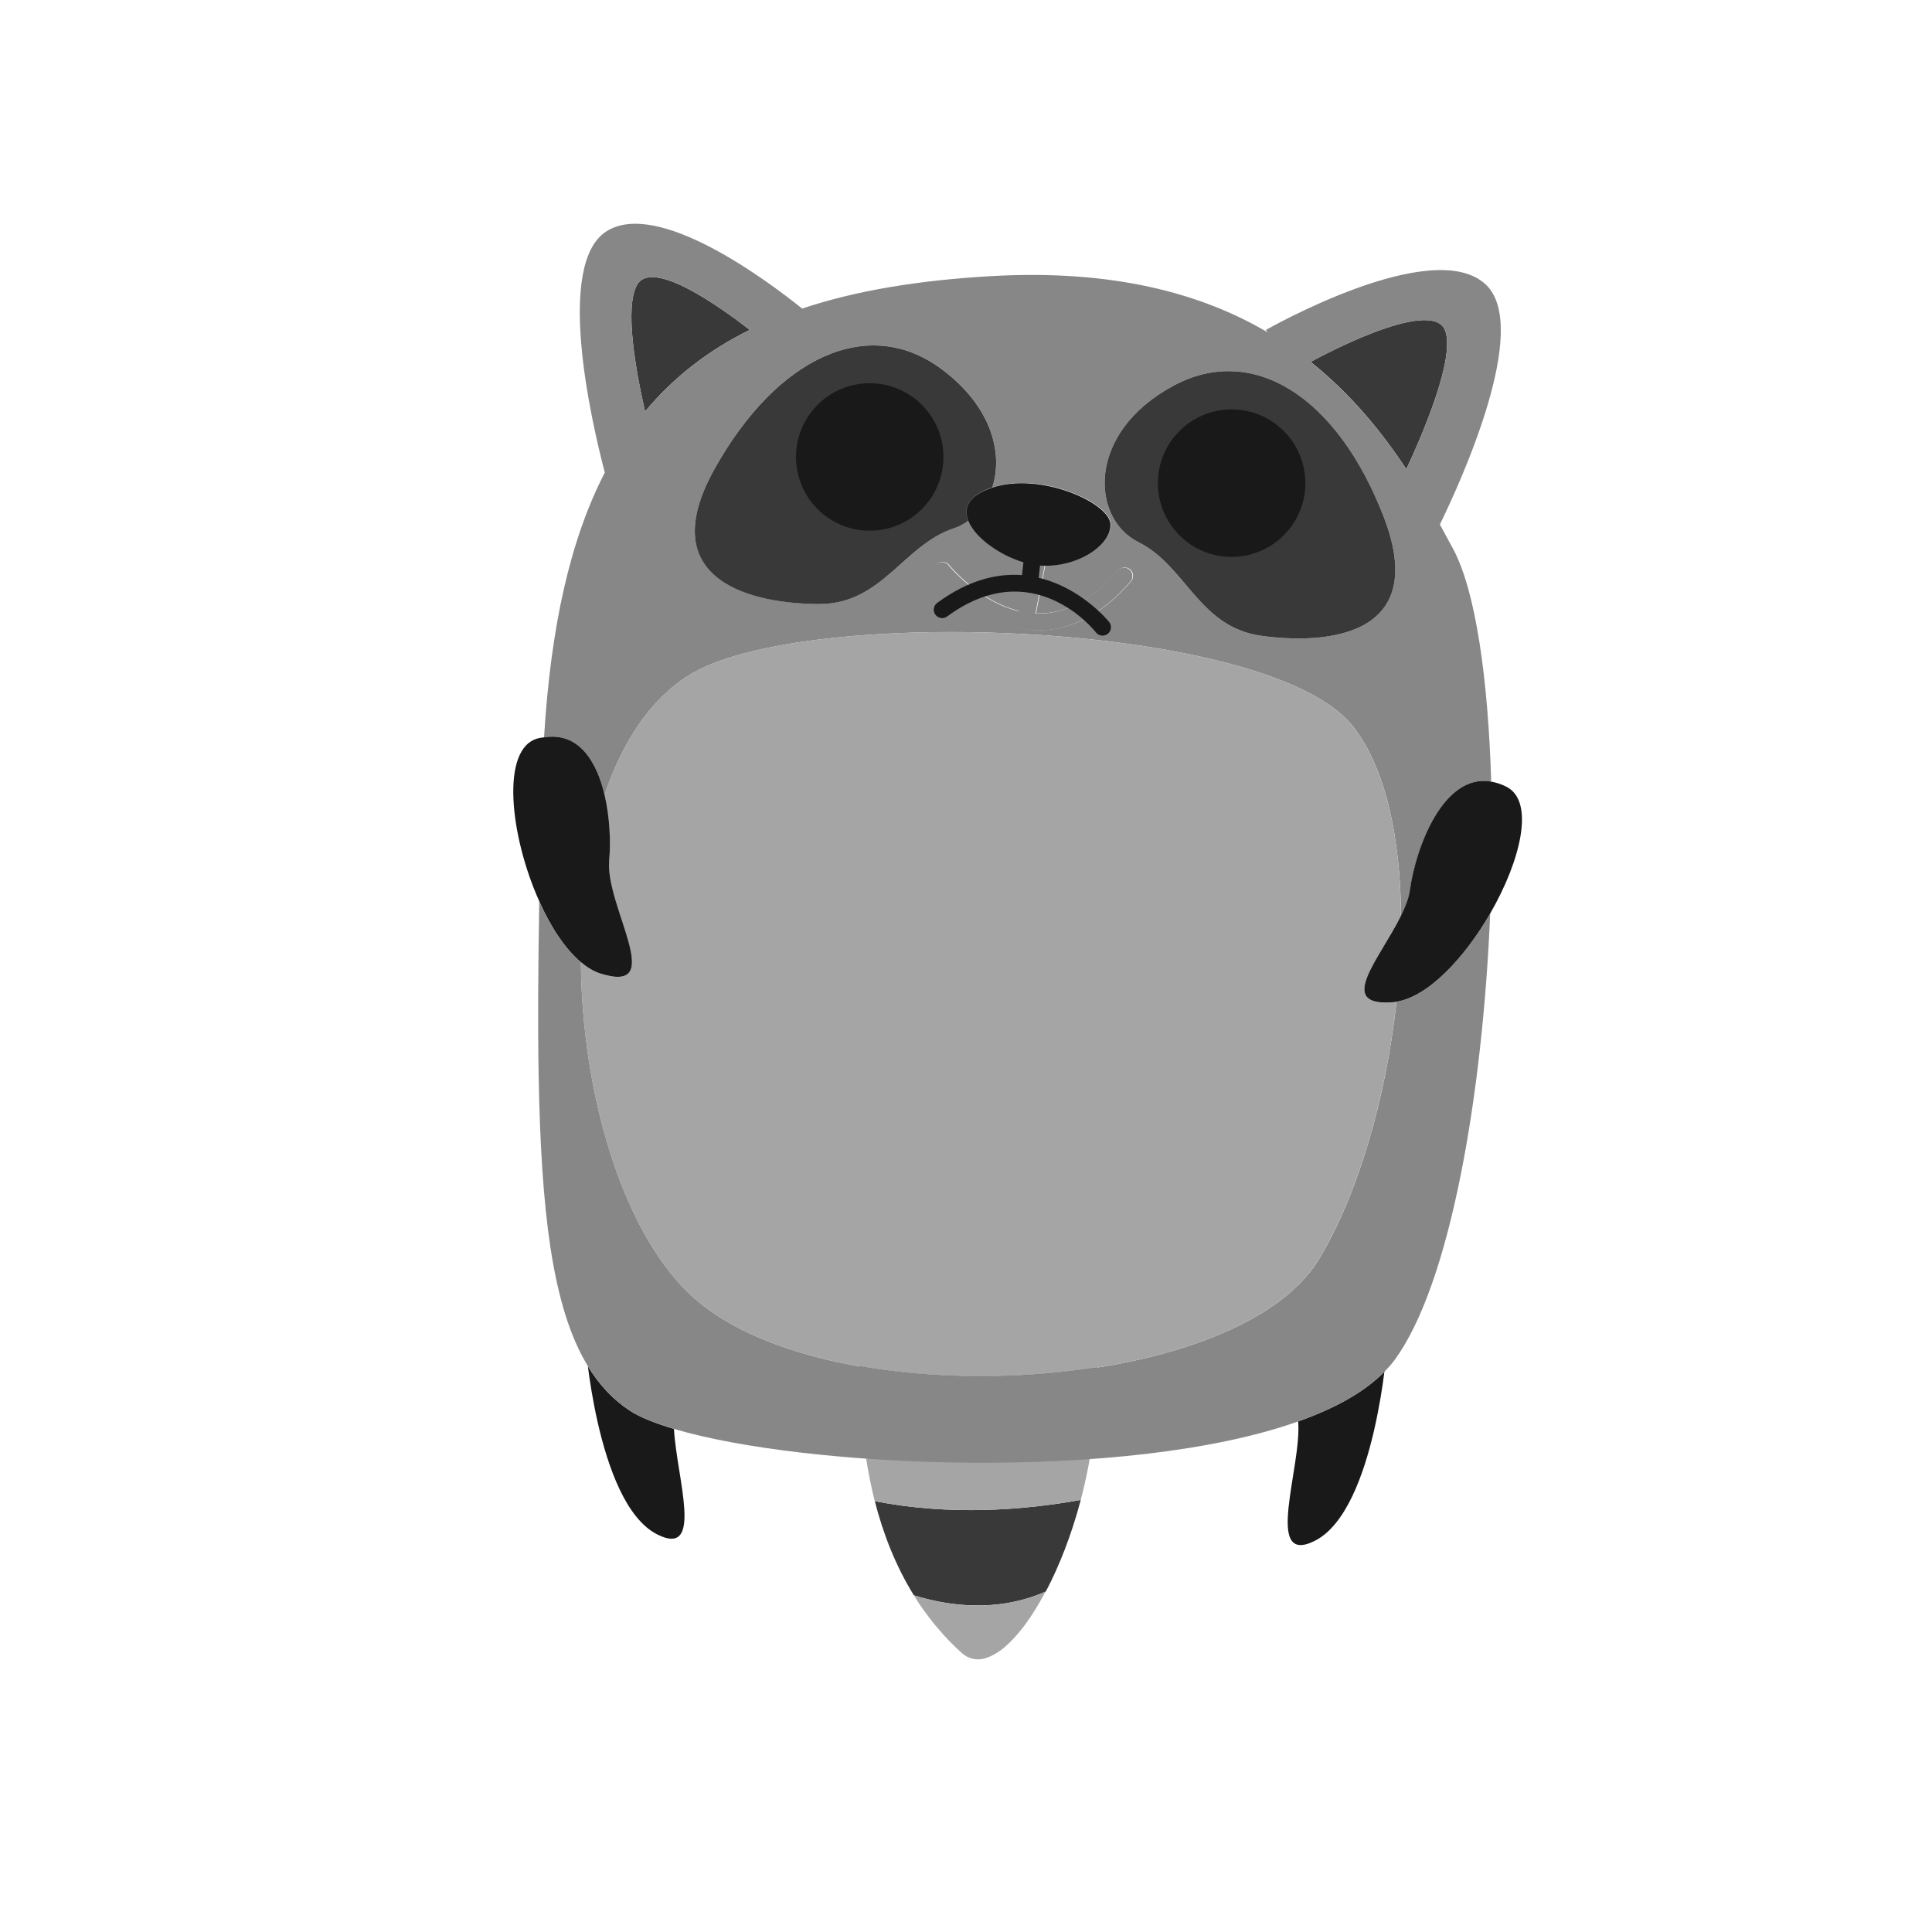
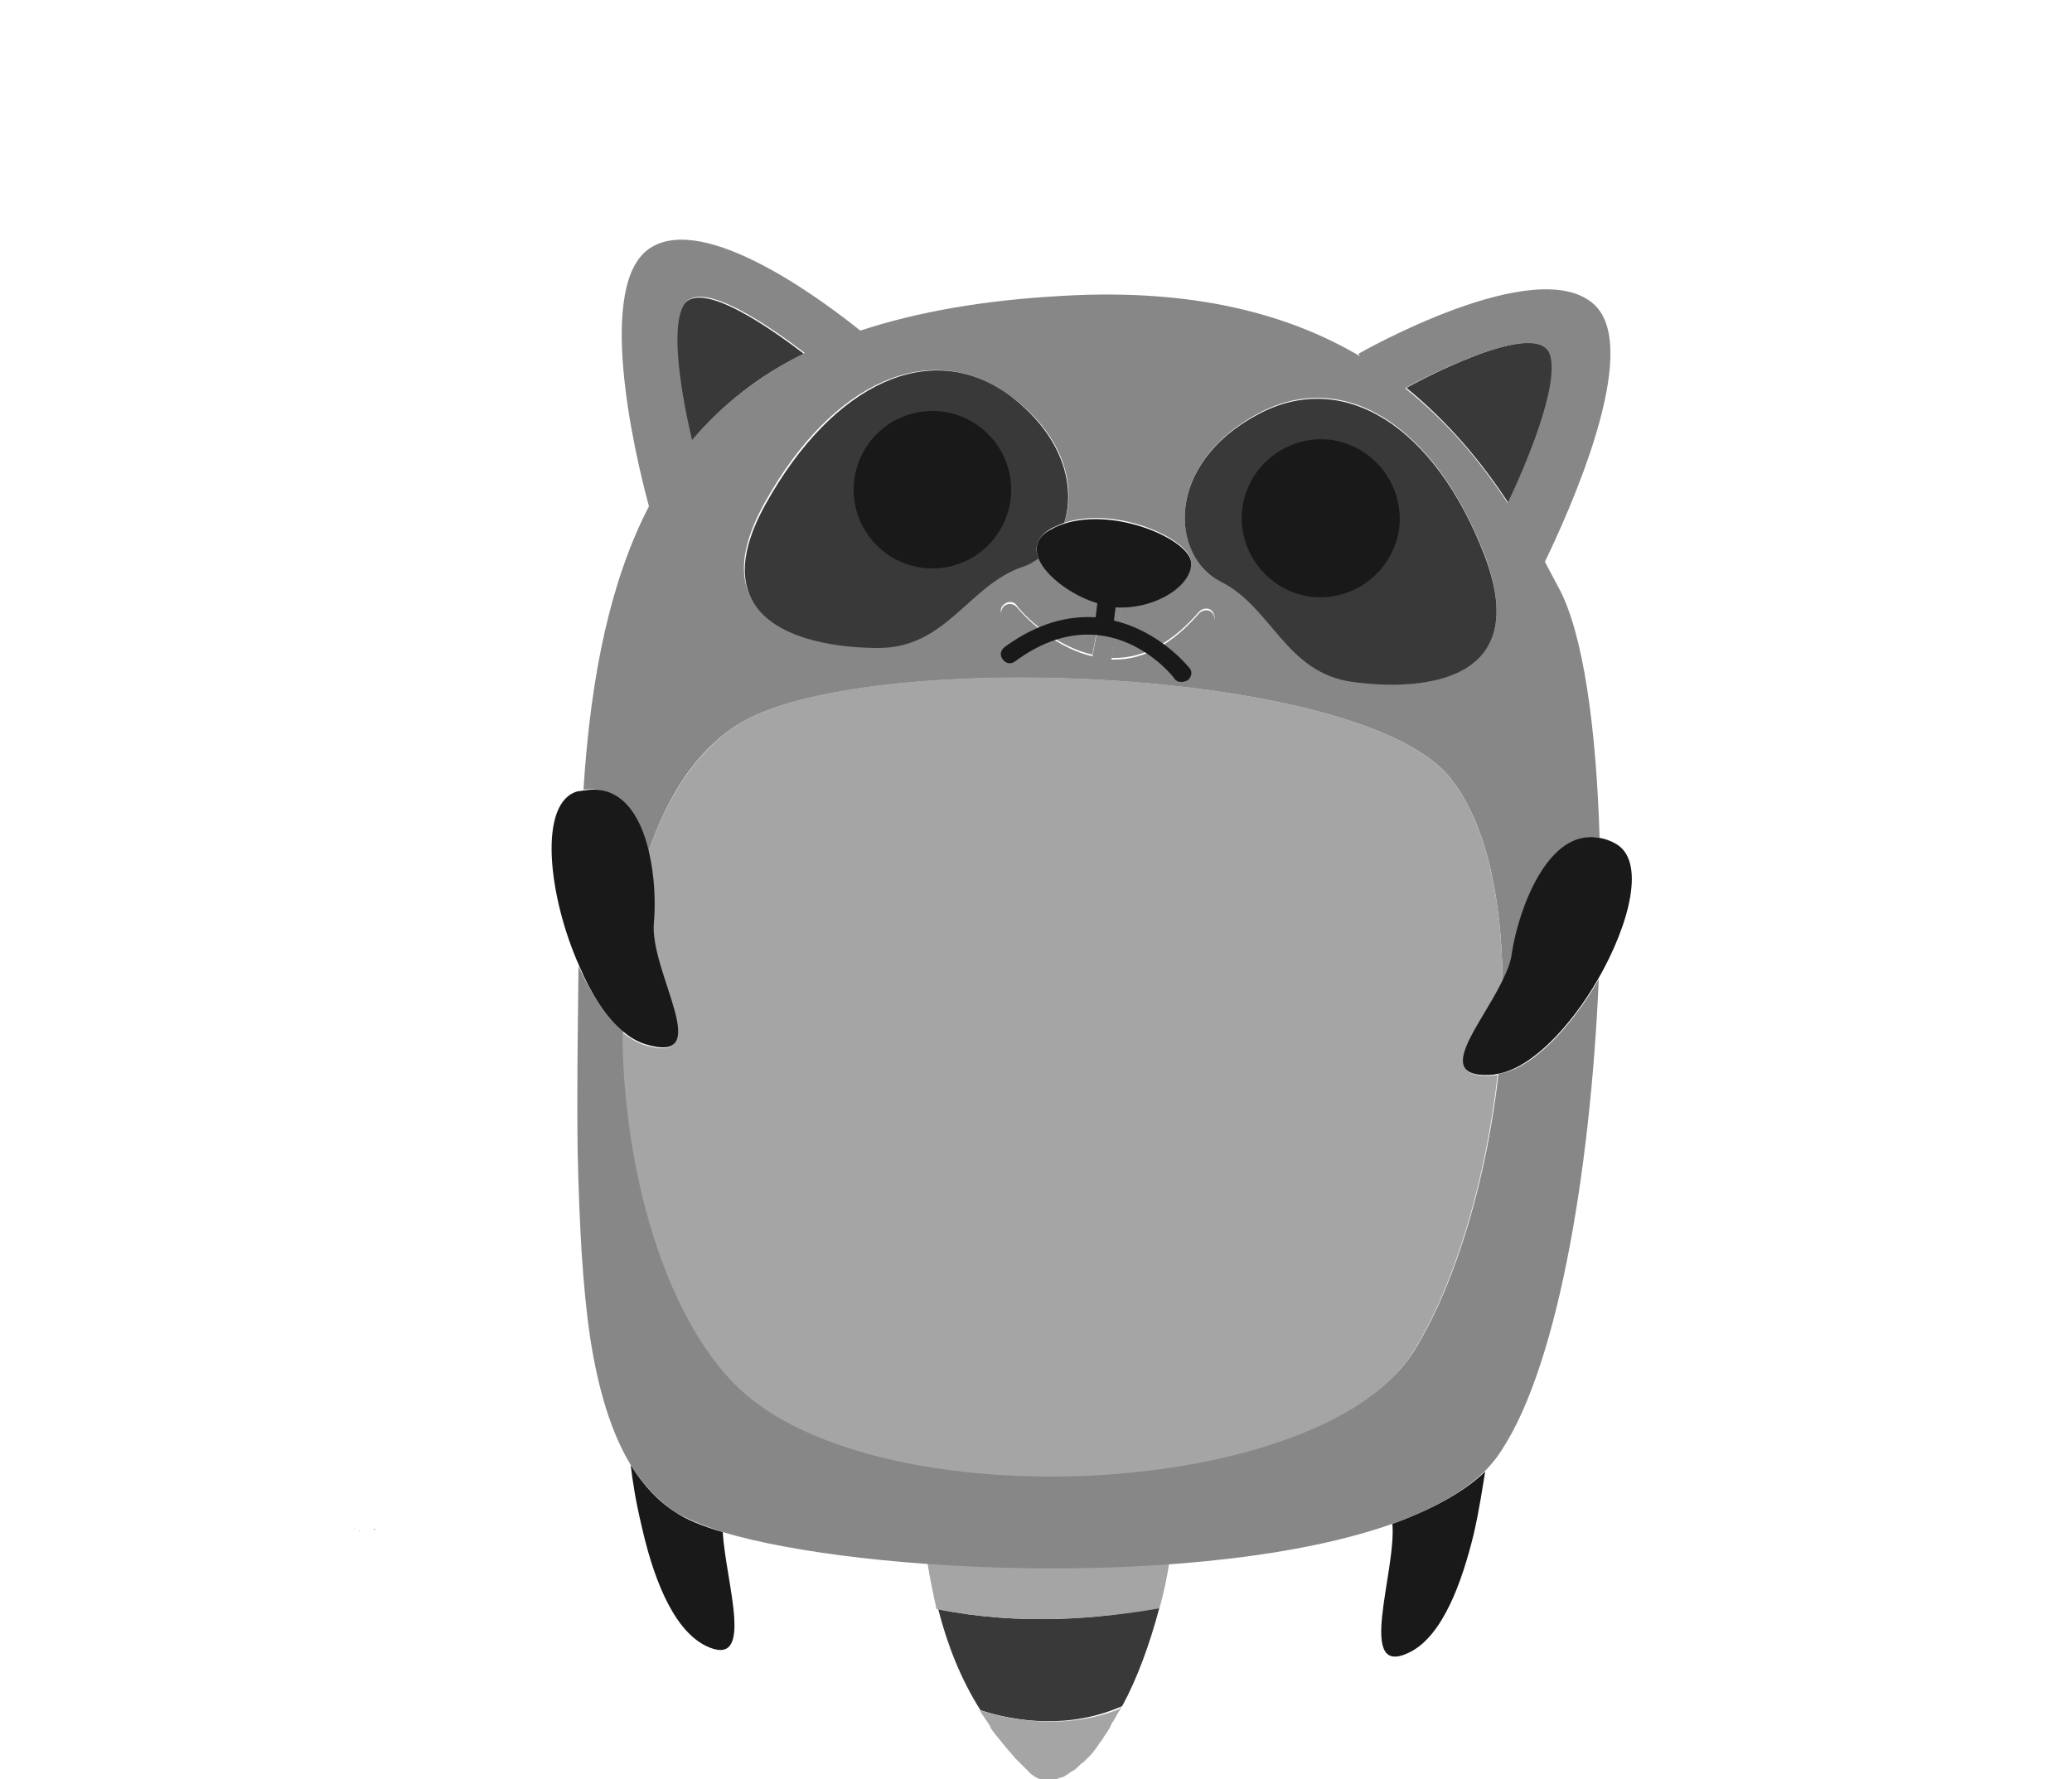
- <svg xmlns="http://www.w3.org/2000/svg" version="1.1" x="0px" y="0px" viewBox="0 0 250 250" style="enable-background:new 0 0 250 250;" xml:space="preserve">
-   <style type="text/css">
- 	.st0{fill:#393939;}
- 	.st1{fill:#A5A5A5;}
- 	.st2{fill:#191919;}
- 	.st3{fill:#878787;}
- </style>
+ <svg xmlns="http://www.w3.org/2000/svg" version="1.1" id="Layer_1" x="0px" y="0px" viewBox="0 0 250 214.7" enable-background="new 0 0 250 214.7" xml:space="preserve">
  <g id="_x31_">
</g>
  <g id="Designed_by_Vecteezy">
    <g>
-       <path class="st0" d="M140.12,164.27c0.48,1.66,0.86,3.35,1.14,5.06c-0.63-3.79-1.71-7.51-3.36-11.03l-2.04-0.35    c-6.21-0.12-13.59-0.95-22.27-2.3c-0.46,2.06-1.27,6.12-1.82,11.29c0.08-0.72,0.16-1.42,0.24-2.09    C119.97,166.14,131.5,167.31,140.12,164.27z" />
-       <path class="st0" d="M141.86,174.47c-8,1.41-19.4,2.44-30.59,0c-0.08,2.68-0.04,5.51,0.16,8.39c7.31,0.99,20.77,2.22,30.37-0.36    C142,179.85,142.03,177.16,141.86,174.47z" />
-       <path class="st0" d="M130.75,212.46c-0.12,0.12-0.24,0.24-0.35,0.34C130.51,212.69,130.63,212.57,130.75,212.46z" />
-       <path class="st0" d="M133.67,208.77c-0.14,0.21-0.27,0.42-0.41,0.62C133.4,209.19,133.53,208.98,133.67,208.77z" />
-       <path class="st0" d="M135.33,205.95c-0.13,0.25-0.27,0.48-0.4,0.73C135.06,206.43,135.2,206.2,135.33,205.95z" />
-       <path class="st0" d="M134.52,207.4c-0.14,0.24-0.28,0.47-0.42,0.7C134.23,207.87,134.37,207.64,134.52,207.4z" />
-       <path class="st0" d="M113.2,194.25c1.09,4.27,2.72,8.41,5.05,12.18c4.35,1.36,10.76,2.3,17.08-0.49    c1.75-3.31,3.33-7.36,4.52-11.85C132.47,195.42,122.96,196.16,113.2,194.25z" />
-       <path class="st0" d="M131.64,211.51c-0.13,0.15-0.26,0.29-0.39,0.43C131.38,211.8,131.51,211.66,131.64,211.51z" />
-       <path class="st0" d="M132.56,210.36c-0.14,0.19-0.29,0.37-0.43,0.55C132.28,210.73,132.42,210.55,132.56,210.36z" />
-       <path class="st0" d="M111.58,169.11c0.06-0.66,0.11-1.3,0.18-1.93C111.69,167.81,111.63,168.45,111.58,169.11z" />
-       <path class="st0" d="M119.57,208.42c-0.46-0.65-0.9-1.31-1.31-1.98C118.67,207.11,119.1,207.78,119.57,208.42z" />
-       <path class="st0" d="M112.03,188.38c-0.13-0.88-0.24-1.75-0.34-2.63C111.79,186.63,111.9,187.51,112.03,188.38z" />
-       <path class="st0" d="M113.2,194.25c-0.48-1.87-0.85-3.75-1.13-5.64C112.35,190.5,112.72,192.38,113.2,194.25z" />
-       <path class="st0" d="M121.01,210.31c-0.49-0.6-0.96-1.21-1.4-1.83C120.05,209.1,120.52,209.71,121.01,210.31z" />
-       <path class="st0" d="M111.27,174.36c0.02-0.8,0.06-1.59,0.1-2.36C111.33,172.77,111.3,173.56,111.27,174.36z" />
-       <path class="st0" d="M122.62,212.13c-0.42-0.44-0.81-0.9-1.2-1.36C121.81,211.23,122.2,211.69,122.62,212.13z" />
-       <path class="st0" d="M111.41,171.5c0.04-0.65,0.08-1.29,0.13-1.91C111.49,170.21,111.45,170.85,111.41,171.5z" />
-       <path class="st0" d="M111.67,185.59c-0.1-0.91-0.18-1.82-0.24-2.73C111.49,183.77,111.57,184.68,111.67,185.59z" />
-       <path class="st1" d="M118.25,206.43L118.25,206.43C118.25,206.44,118.25,206.44,118.25,206.43c0.42,0.68,0.86,1.34,1.32,1.99    c0.01,0.02,0.03,0.04,0.04,0.05c0.45,0.62,0.91,1.24,1.4,1.83c0.13,0.16,0.27,0.31,0.41,0.46c0.39,0.46,0.78,0.92,1.2,1.36    c0.58,0.6,1.18,1.19,1.81,1.76c0.22,0.19,0.44,0.34,0.67,0.47c0.07,0.04,0.14,0.07,0.21,0.1c0.17,0.08,0.35,0.14,0.52,0.18    c0.08,0.02,0.15,0.04,0.23,0.05c0.22,0.03,0.45,0.05,0.68,0.03c0.03,0,0.06,0,0.09,0c0.25-0.02,0.52-0.09,0.78-0.17    c0.09-0.03,0.18-0.07,0.27-0.1c0.18-0.07,0.37-0.15,0.56-0.25c0.1-0.05,0.2-0.1,0.3-0.16c0.21-0.12,0.41-0.26,0.62-0.4    c0.07-0.05,0.15-0.1,0.22-0.15c0.27-0.2,0.53-0.43,0.8-0.68c0.12-0.11,0.24-0.23,0.35-0.34c0.17-0.16,0.33-0.34,0.5-0.52    c0.13-0.14,0.26-0.28,0.39-0.43c0.17-0.19,0.33-0.4,0.5-0.6c0.14-0.18,0.29-0.36,0.43-0.55c0.23-0.31,0.46-0.63,0.69-0.97    c0.14-0.2,0.27-0.41,0.41-0.62c0.14-0.22,0.28-0.44,0.42-0.67c0.14-0.23,0.28-0.46,0.42-0.7c0.14-0.24,0.28-0.48,0.41-0.73    c0.13-0.24,0.27-0.48,0.4-0.73c0,0,0,0,0,0l0,0C129.01,208.74,122.6,207.79,118.25,206.43z" />
-       <path class="st1" d="M139.85,194.09C139.85,194.09,139.85,194.09,139.85,194.09c0.48-1.82,0.89-3.71,1.22-5.65    c0-0.01,0-0.01,0-0.02c0.16-0.96,0.3-1.92,0.43-2.9c0-0.02,0.01-0.05,0.01-0.07c0.12-0.98,0.22-1.96,0.29-2.96c0,0,0-0.01,0-0.01    l0,0c-9.6,2.58-23.06,1.35-30.37,0.36l0,0c0,0,0,0.01,0,0.01c0.06,0.91,0.14,1.82,0.24,2.73c0.01,0.06,0.01,0.11,0.02,0.17    c0.1,0.87,0.21,1.75,0.34,2.63c0.01,0.08,0.02,0.15,0.03,0.23c0.29,1.88,0.66,3.77,1.13,5.64c0,0,0,0,0,0l0,0    C122.96,196.16,132.47,195.42,139.85,194.09L139.85,194.09z" />
-       <path class="st1" d="M141.86,174.47L141.86,174.47C141.86,174.46,141.86,174.46,141.86,174.47c-0.05-0.85-0.13-1.69-0.23-2.54    c0-0.02,0-0.04-0.01-0.06c-0.1-0.85-0.22-1.69-0.36-2.54c0,0,0-0.01,0-0.01c-0.29-1.7-0.67-3.39-1.14-5.06    c-8.62,3.04-20.16,1.87-28.1,0.58c-0.08,0.67-0.16,1.37-0.24,2.09c-0.01,0.08-0.02,0.16-0.02,0.24c-0.06,0.63-0.12,1.27-0.18,1.93    c-0.01,0.16-0.03,0.31-0.04,0.47c-0.05,0.62-0.09,1.27-0.13,1.91c-0.01,0.17-0.02,0.33-0.03,0.5c-0.04,0.77-0.08,1.56-0.1,2.36    c0,0.04,0,0.07,0,0.1l0,0C122.46,176.91,133.86,175.88,141.86,174.47z" />
+       <path fill="#393939" d="M140.1,164.3c0.5,1.7,0.9,3.4,1.1,5.1c-0.6-3.8-1.7-7.5-3.4-11l-2-0.4c-6.2-0.1-13.6-0.9-22.3-2.3    c-0.5,2.1-1.3,6.1-1.8,11.3c0.1-0.7,0.2-1.4,0.2-2.1C120,166.1,131.5,167.3,140.1,164.3z" />
+       <path fill="#393939" d="M141.9,174.5c-8,1.4-19.4,2.4-30.6,0c-0.1,2.7,0,5.5,0.2,8.4c7.3,1,20.8,2.2,30.4-0.4    C142,179.9,142,177.2,141.9,174.5z" />
+       <path fill="#393939" d="M130.8,212.5c-0.1,0.1-0.2,0.2-0.4,0.3C130.5,212.7,130.6,212.6,130.8,212.5z" />
+       <path fill="#393939" d="M133.7,208.8c-0.1,0.2-0.3,0.4-0.4,0.6C133.4,209.2,133.5,209,133.7,208.8z" />
+       <path fill="#393939" d="M135.3,205.9c-0.1,0.2-0.3,0.5-0.4,0.7C135.1,206.4,135.2,206.2,135.3,205.9z" />
+       <path fill="#393939" d="M134.5,207.4c-0.1,0.2-0.3,0.5-0.4,0.7C134.2,207.9,134.4,207.6,134.5,207.4z" />
+       <path fill="#393939" d="M113.2,194.2c1.1,4.3,2.7,8.4,5.1,12.2c4.3,1.4,10.8,2.3,17.1-0.5c1.8-3.3,3.3-7.4,4.5-11.9    C132.5,195.4,123,196.2,113.2,194.2z" />
+       <path fill="#393939" d="M131.6,211.5c-0.1,0.1-0.3,0.3-0.4,0.4C131.4,211.8,131.5,211.7,131.6,211.5z" />
+       <path fill="#393939" d="M132.6,210.4c-0.1,0.2-0.3,0.4-0.4,0.6C132.3,210.7,132.4,210.6,132.6,210.4z" />
+       <path fill="#393939" d="M111.6,169.1c0.1-0.7,0.1-1.3,0.2-1.9C111.7,167.8,111.6,168.4,111.6,169.1z" />
+       <path fill="#393939" d="M119.6,208.4c-0.5-0.6-0.9-1.3-1.3-2C118.7,207.1,119.1,207.8,119.6,208.4z" />
+       <path fill="#393939" d="M112,188.4c-0.1-0.9-0.2-1.8-0.3-2.6C111.8,186.6,111.9,187.5,112,188.4z" />
+       <path fill="#393939" d="M113.2,194.2c-0.5-1.9-0.8-3.8-1.1-5.6C112.3,190.5,112.7,192.4,113.2,194.2z" />
+       <path fill="#393939" d="M121,210.3c-0.5-0.6-1-1.2-1.4-1.8C120.1,209.1,120.5,209.7,121,210.3z" />
+       <path fill="#393939" d="M111.3,174.4c0-0.8,0.1-1.6,0.1-2.4C111.3,172.8,111.3,173.6,111.3,174.4z" />
+       <path fill="#393939" d="M122.6,212.1c-0.4-0.4-0.8-0.9-1.2-1.4C121.8,211.2,122.2,211.7,122.6,212.1z" />
+       <path fill="#393939" d="M111.4,171.5c0-0.6,0.1-1.3,0.1-1.9C111.5,170.2,111.4,170.9,111.4,171.5z" />
+       <path fill="#393939" d="M111.7,185.6c-0.1-0.9-0.2-1.8-0.2-2.7C111.5,183.8,111.6,184.7,111.7,185.6z" />
+       <path fill="#A5A5A5" d="M118.2,206.4L118.2,206.4C118.2,206.4,118.2,206.4,118.2,206.4c0.4,0.7,0.9,1.3,1.3,2c0,0,0,0,0,0.1    c0.4,0.6,0.9,1.2,1.4,1.8c0.1,0.2,0.3,0.3,0.4,0.5c0.4,0.5,0.8,0.9,1.2,1.4c0.6,0.6,1.2,1.2,1.8,1.8c0.2,0.2,0.4,0.3,0.7,0.5    c0.1,0,0.1,0.1,0.2,0.1c0.2,0.1,0.3,0.1,0.5,0.2c0.1,0,0.2,0,0.2,0.1c0.2,0,0.4,0.1,0.7,0c0,0,0.1,0,0.1,0c0.2,0,0.5-0.1,0.8-0.2    c0.1,0,0.2-0.1,0.3-0.1c0.2-0.1,0.4-0.1,0.6-0.2c0.1-0.1,0.2-0.1,0.3-0.2c0.2-0.1,0.4-0.3,0.6-0.4c0.1-0.1,0.1-0.1,0.2-0.1    c0.3-0.2,0.5-0.4,0.8-0.7c0.1-0.1,0.2-0.2,0.4-0.3c0.2-0.2,0.3-0.3,0.5-0.5c0.1-0.1,0.3-0.3,0.4-0.4c0.2-0.2,0.3-0.4,0.5-0.6    c0.1-0.2,0.3-0.4,0.4-0.6c0.2-0.3,0.5-0.6,0.7-1c0.1-0.2,0.3-0.4,0.4-0.6c0.1-0.2,0.3-0.4,0.4-0.7s0.3-0.5,0.4-0.7    c0.1-0.2,0.3-0.5,0.4-0.7c0.1-0.2,0.3-0.5,0.4-0.7l0,0l0,0C129,208.7,122.6,207.8,118.2,206.4z" />
+       <path fill="#A5A5A5" d="M139.9,194.1L139.9,194.1c0.5-1.8,0.9-3.7,1.2-5.6c0,0,0,0,0,0c0.2-1,0.3-1.9,0.4-2.9c0,0,0-0.1,0-0.1    c0.1-1,0.2-2,0.3-3v0l0,0c-9.6,2.6-23.1,1.4-30.4,0.4l0,0v0c0.1,0.9,0.1,1.8,0.2,2.7c0,0.1,0,0.1,0,0.2c0.1,0.9,0.2,1.8,0.3,2.6    c0,0.1,0,0.1,0,0.2c0.3,1.9,0.7,3.8,1.1,5.6l0,0l0,0C123,196.2,132.5,195.4,139.9,194.1L139.9,194.1z" />
+       <path fill="#A5A5A5" d="M141.9,174.5L141.9,174.5C141.9,174.5,141.9,174.5,141.9,174.5c-0.1-0.9-0.1-1.7-0.2-2.5c0,0,0,0,0-0.1    c-0.1-0.9-0.2-1.7-0.4-2.5v0c-0.3-1.7-0.7-3.4-1.1-5.1c-8.6,3-20.2,1.9-28.1,0.6c-0.1,0.7-0.2,1.4-0.2,2.1c0,0.1,0,0.2,0,0.2    c-0.1,0.6-0.1,1.3-0.2,1.9c0,0.2,0,0.3,0,0.5c-0.1,0.6-0.1,1.3-0.1,1.9c0,0.2,0,0.3,0,0.5c0,0.8-0.1,1.6-0.1,2.4c0,0,0,0.1,0,0.1    l0,0C122.5,176.9,133.9,175.9,141.9,174.5z" />
    </g>
-     <path class="st2" d="M85.08,198.57c6.06,3.03,2.47-7.38,2.13-13.67c-2.45-0.73-4.43-1.52-5.72-2.37c-2.16-1.41-3.94-3.32-5.42-5.74   c0.22,1.75,0.62,4.39,1.27,7.26C78.66,189.85,81.01,196.54,85.08,198.57z" />
-     <path class="st2" d="M167.98,183.93c0.51,5.8-4.54,18.8,2.14,15.46c4-2,6.34-8.51,7.67-14.24c0.7-3.04,1.13-5.85,1.35-7.65   C176.58,180.13,172.72,182.25,167.98,183.93z" />
-     <path class="st0" d="M97.02,42.69c-3.77-2.94-12.59-9.25-14.57-5.85c-1.68,2.88-0.18,11.14,1.02,16.41   C87.15,48.83,91.63,45.35,97.02,42.69z" />
-     <path class="st0" d="M181.98,60.71c2.1-4.5,6.3-14.26,5.05-17.87c-1.65-4.76-17.4,3.97-17.4,3.97l0.09,0.13   C174.82,51.02,178.75,55.83,181.98,60.71z" />
-     <path class="st0" d="M47.04,183.58c-0.08,0.06-0.15,0.1-0.22,0.15C46.89,183.68,46.97,183.64,47.04,183.58z" />
-     <path class="st0" d="M45.33,184.54c-0.09,0.03-0.18,0.07-0.27,0.1C45.15,184.62,45.24,184.58,45.33,184.54z" />
-     <path class="st0" d="M44.28,184.81c-0.03,0-0.06,0-0.09,0C44.23,184.81,44.25,184.81,44.28,184.81z" />
-     <path class="st0" d="M43.52,184.78c-0.08-0.01-0.15-0.03-0.23-0.05C43.37,184.75,43.44,184.77,43.52,184.78z" />
-     <path class="st0" d="M42.77,184.55c-0.07-0.03-0.14-0.06-0.21-0.1C42.63,184.49,42.7,184.52,42.77,184.55z" />
-     <path class="st0" d="M46.19,184.14c-0.1,0.06-0.2,0.11-0.3,0.16C45.99,184.25,46.09,184.2,46.19,184.14z" />
-     <path class="st3" d="M76.08,176.79c1.47,2.42,3.26,4.33,5.42,5.74c1.29,0.84,3.27,1.64,5.72,2.37c16.98,5.06,58.52,6.93,80.77-0.97   c4.73-1.68,8.6-3.8,11.16-6.43c0.47-0.48,0.91-0.98,1.29-1.49c7.27-9.88,11.42-34.52,12.39-57.8c-3.29,5.68-8,10.76-12.12,11.42   c-1.36,12.43-5,25-10.06,33.34c-10.87,17.94-64.69,20.66-81.55,4.35c-8.69-8.41-13.79-25.99-13.93-42.81   c-2.05-1.72-3.91-4.58-5.39-7.86c-0.14,8.31-0.2,15.78-0.08,22.46c0.15,8.78,0.6,16.2,1.53,22.34   C72.22,167.92,73.76,173,76.08,176.79z" />
-     <path class="st3" d="M78.23,102.86c2.27-6.76,5.84-12.29,10.88-15.46c14.68-9.24,75.02-7.07,85.9,6.52   c4.29,5.36,6.2,14.45,6.29,24.59c0.58-1.18,1.03-2.33,1.17-3.37c0.73-5.38,4.29-15.11,10.49-14c-0.4-13.36-2.02-24.66-4.9-30.06   c-0.56-1.05-1.14-2.12-1.74-3.21c2.82-5.79,11.78-25.49,5.96-31.03c-6.85-6.51-28.48,5.86-28.48,5.86l0.25,0.31   c-8.64-5.08-20.08-8.17-35.79-7.28c-9.43,0.54-17.54,1.88-24.46,4.2c-4.61-3.7-18.7-14.2-25.32-10   c-6.65,4.23-1.96,24.56-0.22,31.22c-4.48,8.68-6.99,19.94-7.86,34.25C74.85,94.7,77.19,98.46,78.23,102.86z M169.63,46.82   c0,0,15.75-8.73,17.4-3.97c1.25,3.61-2.95,13.36-5.05,17.87c-3.23-4.88-7.16-9.68-12.26-13.76L169.63,46.82z M151.81,49.93   c10.27-5.55,21.22,1.33,27.26,17c6.03,15.67-7.8,16.47-15.88,15.34c-8.08-1.13-9.71-9.05-15.87-12.11   C141.16,67.1,140.52,56.03,151.81,49.93z M121.78,47.71c6.56,4.83,8.06,10.97,6.63,15.37c6.19-2.07,14.96,1.87,15.3,4.56   c0.33,2.64-3.86,5.58-8.45,5.53l-1.2,6.19c0.07,0,0.13,0.01,0.2,0.01c0.07,0,0.13,0,0.2,0c3.6,0,7.04-1.87,10.25-5.57   c0.4-0.45,1.08-0.5,1.54-0.11c0.45,0.4,0.5,1.08,0.11,1.54c-3.64,4.19-7.64,6.31-11.89,6.31c-0.09,0-0.17,0-0.26,0   c-7.46-0.15-12.86-6.79-13.09-7.07c-0.37-0.47-0.3-1.15,0.17-1.53c0.47-0.37,1.15-0.3,1.53,0.17c0.04,0.05,3.83,4.7,9.09,5.95   l1.19-6.16c-3.17-0.75-6.82-3.18-7.75-5.55c-0.59,0.42-1.23,0.77-1.93,1.01c-6.52,2.17-9.24,9.79-17.4,9.79   c-8.15,0-21.75-2.72-13.59-17.4S112.38,40.79,121.78,47.71z M82.46,36.84c1.98-3.4,10.79,2.92,14.57,5.85   c-5.39,2.66-9.88,6.14-13.55,10.55C82.27,47.98,80.78,39.72,82.46,36.84z" />
-     <path class="st1" d="M181.29,118.51c-0.08-10.14-2-19.23-6.29-24.59c-10.87-13.59-71.22-15.77-85.9-6.52   c-5.04,3.17-8.61,8.7-10.88,15.46c0.69,2.94,0.81,6.14,0.6,8.46c-0.54,5.98,7.61,17.4-1.09,14.68c-0.88-0.28-1.74-0.8-2.57-1.49   c0.14,16.82,5.24,34.4,13.93,42.81c16.85,16.31,70.67,13.59,81.55-4.35c5.05-8.34,8.7-20.91,10.06-33.34   c-0.16,0.02-0.31,0.06-0.47,0.07C172.75,130.28,178.56,124.05,181.29,118.51z" />
-     <path class="st0" d="M92.42,60.76c-8.15,14.68,5.44,17.4,13.59,17.4c8.15,0,10.87-7.61,17.4-9.79c0.7-0.23,1.34-0.59,1.93-1.01   c-0.53-1.36-0.19-2.71,1.69-3.71c0.44-0.23,0.9-0.42,1.37-0.57c1.44-4.4-0.07-10.54-6.63-15.37   C112.38,40.79,100.58,46.08,92.42,60.76z M112.54,54.23c2.7,0,4.89,2.19,4.89,4.89s-2.19,4.89-4.89,4.89s-4.89-2.19-4.89-4.89   S109.83,54.23,112.54,54.23z" />
-     <circle class="st2" cx="112.54" cy="59.13" r="9.54" />
-     <path class="st0" d="M147.32,70.16c6.16,3.06,7.79,10.98,15.87,12.11c8.08,1.13,21.91,0.33,15.88-15.34   c-6.03-15.67-16.99-22.55-27.26-17C140.52,56.03,141.16,67.1,147.32,70.16z M154.53,61.84c0.38-2.68,2.85-4.54,5.53-4.16   c2.68,0.38,4.54,2.85,4.16,5.53c-0.38,2.68-2.85,4.54-5.53,4.16C156.01,66.99,154.15,64.51,154.53,61.84z" />
-     <path class="st2" d="M158.04,71.97c5.22,0.73,10.04-2.9,10.78-8.12c0.73-5.22-2.9-10.04-8.12-10.78   c-5.22-0.73-10.04,2.9-10.78,8.12C149.19,66.41,152.82,71.23,158.04,71.97z" />
-     <path class="st2" d="M75.17,124.5c0.83,0.7,1.69,1.22,2.57,1.49c8.7,2.72,0.54-8.7,1.09-14.68c0.21-2.31,0.09-5.52-0.6-8.46   c-1.04-4.4-3.38-8.16-7.84-7.44c-0.26,0.04-0.52,0.06-0.8,0.14c-4.84,1.29-3.63,12.58,0.2,21.09   C71.26,119.92,73.12,122.78,75.17,124.5z" />
-     <path class="st2" d="M182.45,115.14c-0.14,1.04-0.59,2.19-1.17,3.37c-2.72,5.54-8.54,11.77-1.04,11.18   c0.15-0.01,0.31-0.05,0.47-0.07c4.12-0.66,8.83-5.73,12.12-11.42c3.93-6.8,5.81-14.44,2.15-16.37c-0.71-0.37-1.38-0.57-2.03-0.69   C186.74,100.04,183.18,109.76,182.45,115.14z" />
-     <path class="st3" d="M125.27,67.38c0.93,2.38,4.58,4.8,7.75,5.55l-1.19,6.16c-5.26-1.25-9.05-5.89-9.09-5.95   c-0.37-0.47-1.06-0.54-1.53-0.17c-0.47,0.38-0.54,1.06-0.17,1.53c0.23,0.28,5.62,6.92,13.09,7.07c0.09,0,0.17,0,0.26,0   c4.25,0,8.25-2.12,11.89-6.31c0.39-0.45,0.34-1.14-0.11-1.54c-0.45-0.39-1.14-0.34-1.54,0.11c-3.21,3.7-6.65,5.57-10.25,5.57   c-0.06,0-0.13,0-0.2,0c-0.07,0-0.13-0.01-0.2-0.01l1.2-6.19c4.59,0.05,8.78-2.88,8.45-5.53c-0.34-2.69-9.11-6.63-15.3-4.56   c-0.47,0.16-0.94,0.34-1.37,0.57C125.08,64.67,124.74,66.01,125.27,67.38z" />
-     <path class="st2" d="M125.3,67.38c0.87,2.22,4.12,4.49,7.13,5.38l-0.18,1.66c-3.19-0.24-6.91,0.6-10.98,3.6   c-0.48,0.36-0.59,1.04-0.23,1.52c0.36,0.48,1.03,0.59,1.52,0.23c11.03-8.13,18.92,1.64,19.25,2.06c0.21,0.27,0.53,0.42,0.86,0.42   c0.24,0,0.47-0.08,0.67-0.23c0.47-0.37,0.56-1.05,0.19-1.52c-0.06-0.07-3.54-4.42-9.12-5.73l0.17-1.59   c4.83,0.35,9.43-2.74,9.09-5.5c-0.34-2.69-9.11-6.63-15.3-4.56c-0.47,0.16-0.94,0.34-1.37,0.57   C125.11,64.67,124.76,66.01,125.3,67.38z" />
+     <path fill="#191919" d="M85.1,198.6c6.1,3,2.5-7.4,2.1-13.7c-2.4-0.7-4.4-1.5-5.7-2.4c-2.2-1.4-3.9-3.3-5.4-5.7   c0.2,1.8,0.6,4.4,1.3,7.3C78.7,189.9,81,196.5,85.1,198.6z" />
+     <path fill="#191919" d="M168,183.9c0.5,5.8-4.5,18.8,2.1,15.5c4-2,6.3-8.5,7.7-14.2c0.7-3,1.1-5.9,1.4-7.6   C176.6,180.1,172.7,182.2,168,183.9z" />
+     <path fill="#393939" d="M97,42.7c-3.8-2.9-12.6-9.2-14.6-5.8c-1.7,2.9-0.2,11.1,1,16.4C87.2,48.8,91.6,45.3,97,42.7z" />
+     <path fill="#393939" d="M182,60.7c2.1-4.5,6.3-14.3,5.1-17.9c-1.6-4.8-17.4,4-17.4,4l0.1,0.1C174.8,51,178.8,55.8,182,60.7z" />
+     <path fill="#393939" d="M47,183.6c-0.1,0.1-0.2,0.1-0.2,0.1C46.9,183.7,47,183.6,47,183.6z" />
+     <path fill="#393939" d="M45.3,184.5c-0.1,0-0.2,0.1-0.3,0.1C45.2,184.6,45.2,184.6,45.3,184.5z" />
+     <path fill="#393939" d="M44.3,184.8C44.2,184.8,44.2,184.8,44.3,184.8C44.2,184.8,44.2,184.8,44.3,184.8z" />
+     <path fill="#393939" d="M43.5,184.8c-0.1,0-0.2,0-0.2-0.1C43.4,184.8,43.4,184.8,43.5,184.8z" />
+     <path fill="#393939" d="M42.8,184.6c-0.1,0-0.1-0.1-0.2-0.1C42.6,184.5,42.7,184.5,42.8,184.6z" />
+     <path fill="#393939" d="M46.2,184.1c-0.1,0.1-0.2,0.1-0.3,0.2C46,184.2,46.1,184.2,46.2,184.1z" />
+     <path fill="#878787" d="M76.1,176.8c1.5,2.4,3.3,4.3,5.4,5.7c1.3,0.8,3.3,1.6,5.7,2.4c17,5.1,58.5,6.9,80.8-1   c4.7-1.7,8.6-3.8,11.2-6.4c0.5-0.5,0.9-1,1.3-1.5c7.3-9.9,11.4-34.5,12.4-57.8c-3.3,5.7-8,10.8-12.1,11.4c-1.4,12.4-5,25-10.1,33.3   c-10.9,17.9-64.7,20.7-81.6,4.4c-8.7-8.4-13.8-26-13.9-42.8c-2.1-1.7-3.9-4.6-5.4-7.9c-0.1,8.3-0.2,15.8-0.1,22.5   c0.2,8.8,0.6,16.2,1.5,22.3C72.2,167.9,73.8,173,76.1,176.8z" />
+     <path fill="#878787" d="M78.2,102.9c2.3-6.8,5.8-12.3,10.9-15.5c14.7-9.2,75-7.1,85.9,6.5c4.3,5.4,6.2,14.4,6.3,24.6   c0.6-1.2,1-2.3,1.2-3.4c0.7-5.4,4.3-15.1,10.5-14c-0.4-13.4-2-24.7-4.9-30.1c-0.6-1.1-1.1-2.1-1.7-3.2c2.8-5.8,11.8-25.5,6-31   c-6.9-6.5-28.5,5.9-28.5,5.9l0.2,0.3c-8.6-5.1-20.1-8.2-35.8-7.3c-9.4,0.5-17.5,1.9-24.5,4.2c-4.6-3.7-18.7-14.2-25.3-10   c-6.7,4.2-2,24.6-0.2,31.2c-4.5,8.7-7,19.9-7.9,34.2C74.8,94.7,77.2,98.5,78.2,102.9z M169.6,46.8c0,0,15.8-8.7,17.4-4   c1.2,3.6-2.9,13.4-5.1,17.9c-3.2-4.9-7.2-9.7-12.3-13.8L169.6,46.8z M151.8,49.9c10.3-5.5,21.2,1.3,27.3,17   c6,15.7-7.8,16.5-15.9,15.3s-9.7-9.1-15.9-12.1C141.2,67.1,140.5,56,151.8,49.9z M121.8,47.7c6.6,4.8,8.1,11,6.6,15.4   c6.2-2.1,15,1.9,15.3,4.6c0.3,2.6-3.9,5.6-8.4,5.5l-1.2,6.2c0.1,0,0.1,0,0.2,0c0.1,0,0.1,0,0.2,0c3.6,0,7-1.9,10.2-5.6   c0.4-0.4,1.1-0.5,1.5-0.1c0.4,0.4,0.5,1.1,0.1,1.5c-3.6,4.2-7.6,6.3-11.9,6.3c-0.1,0-0.2,0-0.3,0c-7.5-0.2-12.9-6.8-13.1-7.1   c-0.4-0.5-0.3-1.2,0.2-1.5c0.5-0.4,1.2-0.3,1.5,0.2c0,0.1,3.8,4.7,9.1,5.9l1.2-6.2c-3.2-0.8-6.8-3.2-7.8-5.6   c-0.6,0.4-1.2,0.8-1.9,1c-6.5,2.2-9.2,9.8-17.4,9.8c-8.2,0-21.8-2.7-13.6-17.4S112.4,40.8,121.8,47.7z M82.5,36.8   c2-3.4,10.8,2.9,14.6,5.8c-5.4,2.7-9.9,6.1-13.6,10.5C82.3,48,80.8,39.7,82.5,36.8z" />
+     <path fill="#A5A5A5" d="M181.3,118.5c-0.1-10.1-2-19.2-6.3-24.6c-10.9-13.6-71.2-15.8-85.9-6.5c-5,3.2-8.6,8.7-10.9,15.5   c0.7,2.9,0.8,6.1,0.6,8.5c-0.5,6,7.6,17.4-1.1,14.7c-0.9-0.3-1.7-0.8-2.6-1.5c0.1,16.8,5.2,34.4,13.9,42.8   c16.8,16.3,70.7,13.6,81.6-4.4c5.1-8.3,8.7-20.9,10.1-33.3c-0.2,0-0.3,0.1-0.5,0.1C172.8,130.3,178.6,124.1,181.3,118.5z" />
+     <path fill="#393939" d="M92.4,60.8c-8.2,14.7,5.4,17.4,13.6,17.4s10.9-7.6,17.4-9.8c0.7-0.2,1.3-0.6,1.9-1   c-0.5-1.4-0.2-2.7,1.7-3.7c0.4-0.2,0.9-0.4,1.4-0.6c1.4-4.4-0.1-10.5-6.6-15.4C112.4,40.8,100.6,46.1,92.4,60.8z M112.5,54.2   c2.7,0,4.9,2.2,4.9,4.9s-2.2,4.9-4.9,4.9s-4.9-2.2-4.9-4.9S109.8,54.2,112.5,54.2z" />
+     <circle fill="#191919" cx="112.5" cy="59.1" r="9.5" />
+     <path fill="#393939" d="M147.3,70.2c6.2,3.1,7.8,11,15.9,12.1c8.1,1.1,21.9,0.3,15.9-15.3s-17-22.5-27.3-17   C140.5,56,141.2,67.1,147.3,70.2z M154.5,61.8c0.4-2.7,2.9-4.5,5.5-4.2s4.5,2.8,4.2,5.5c-0.4,2.7-2.9,4.5-5.5,4.2   C156,67,154.1,64.5,154.5,61.8z" />
+     <path fill="#191919" d="M158,72c5.2,0.7,10-2.9,10.8-8.1c0.7-5.2-2.9-10-8.1-10.8c-5.2-0.7-10,2.9-10.8,8.1   C149.2,66.4,152.8,71.2,158,72z" />
+     <path fill="#191919" d="M75.2,124.5c0.8,0.7,1.7,1.2,2.6,1.5c8.7,2.7,0.5-8.7,1.1-14.7c0.2-2.3,0.1-5.5-0.6-8.5   c-1-4.4-3.4-8.2-7.8-7.4c-0.3,0-0.5,0.1-0.8,0.1c-4.8,1.3-3.6,12.6,0.2,21.1C71.3,119.9,73.1,122.8,75.2,124.5z" />
+     <path fill="#191919" d="M182.4,115.1c-0.1,1-0.6,2.2-1.2,3.4c-2.7,5.5-8.5,11.8-1,11.2c0.1,0,0.3-0.1,0.5-0.1   c4.1-0.7,8.8-5.7,12.1-11.4c3.9-6.8,5.8-14.4,2.1-16.4c-0.7-0.4-1.4-0.6-2-0.7C186.7,100,183.2,109.8,182.4,115.1z" />
+     <path fill="#878787" d="M125.3,67.4c0.9,2.4,4.6,4.8,7.7,5.6l-1.2,6.2c-5.3-1.2-9.1-5.9-9.1-5.9c-0.4-0.5-1.1-0.5-1.5-0.2   c-0.5,0.4-0.5,1.1-0.2,1.5c0.2,0.3,5.6,6.9,13.1,7.1c0.1,0,0.2,0,0.3,0c4.2,0,8.2-2.1,11.9-6.3c0.4-0.4,0.3-1.1-0.1-1.5   c-0.4-0.4-1.1-0.3-1.5,0.1c-3.2,3.7-6.6,5.6-10.2,5.6c-0.1,0-0.1,0-0.2,0c-0.1,0-0.1,0-0.2,0l1.2-6.2c4.6,0.1,8.8-2.9,8.4-5.5   c-0.3-2.7-9.1-6.6-15.3-4.6c-0.5,0.2-0.9,0.3-1.4,0.6C125.1,64.7,124.7,66,125.3,67.4z" />
+     <path fill="#191919" d="M125.3,67.4c0.9,2.2,4.1,4.5,7.1,5.4l-0.2,1.7c-3.2-0.2-6.9,0.6-11,3.6c-0.5,0.4-0.6,1-0.2,1.5   c0.4,0.5,1,0.6,1.5,0.2c11-8.1,18.9,1.6,19.2,2.1c0.2,0.3,0.5,0.4,0.9,0.4c0.2,0,0.5-0.1,0.7-0.2c0.5-0.4,0.6-1.1,0.2-1.5   c-0.1-0.1-3.5-4.4-9.1-5.7l0.2-1.6c4.8,0.3,9.4-2.7,9.1-5.5c-0.3-2.7-9.1-6.6-15.3-4.6c-0.5,0.2-0.9,0.3-1.4,0.6   C125.1,64.7,124.8,66,125.3,67.4z" />
  </g>
</svg>
